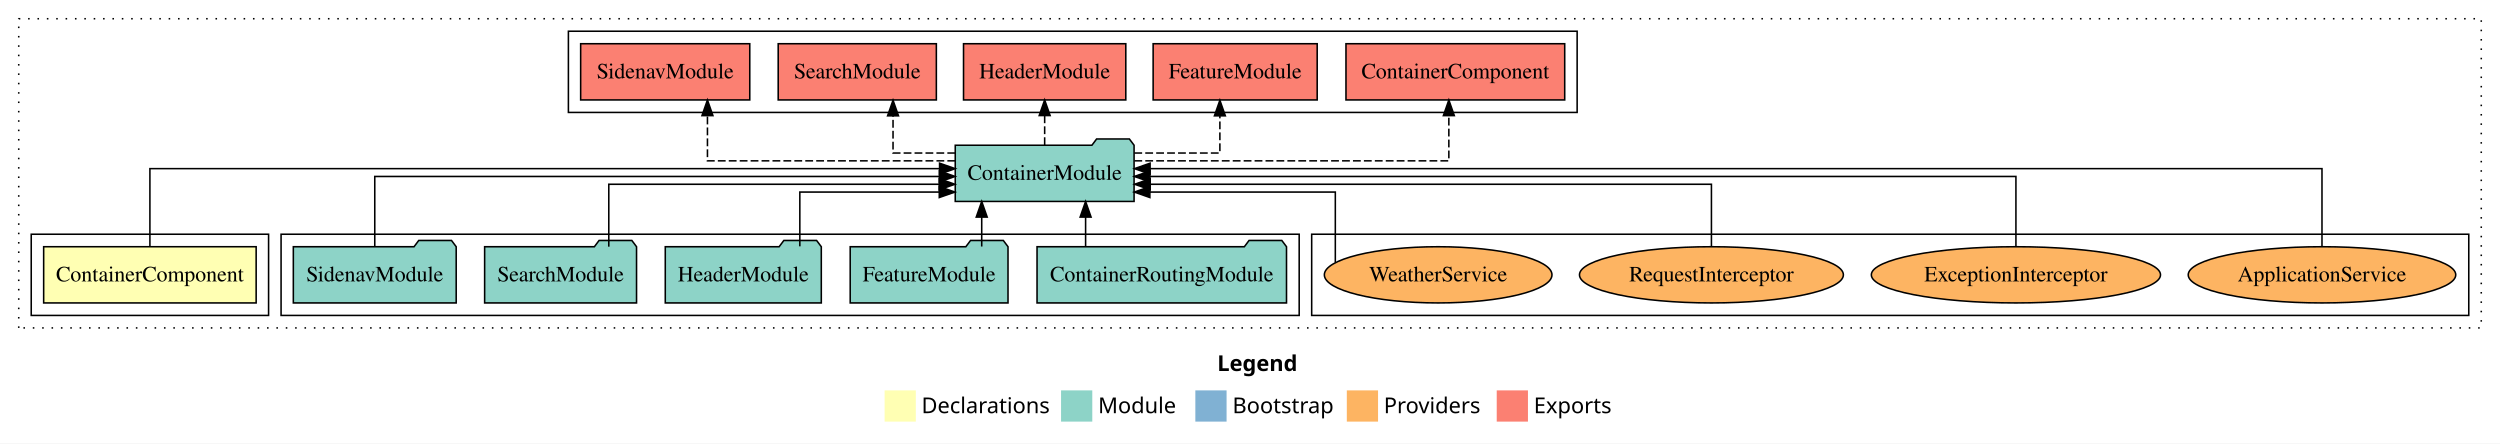
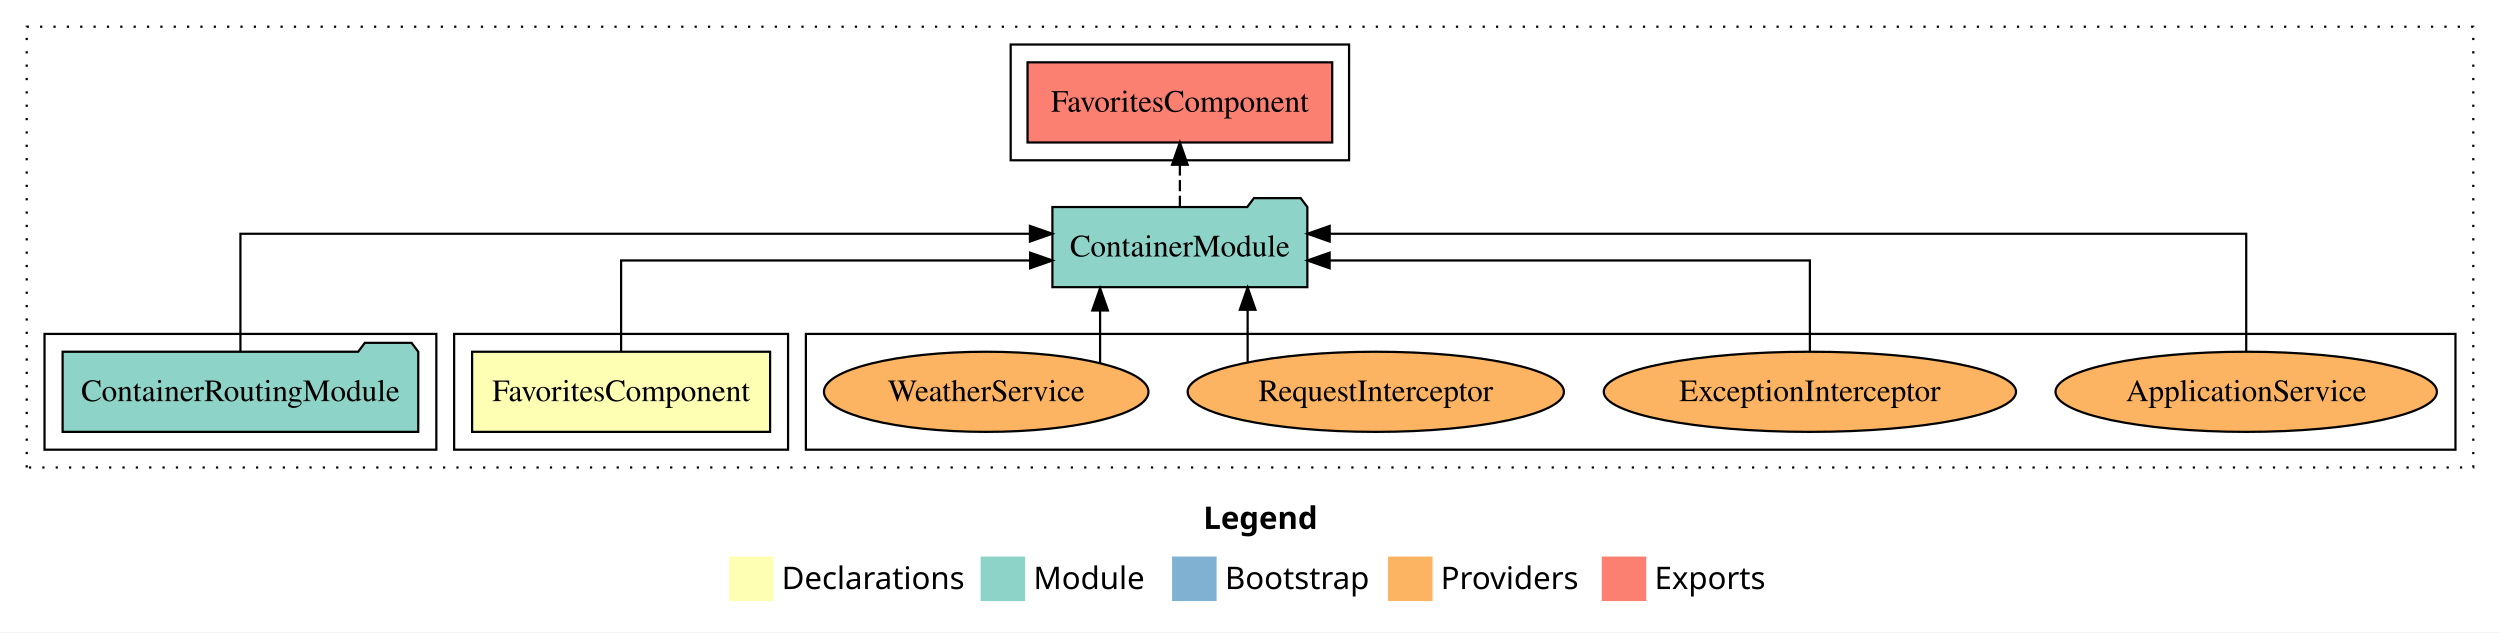
- <svg xmlns="http://www.w3.org/2000/svg" width="1601pt" height="284pt" viewBox="0.00 0.00 1601.00 284.00">
+ <svg xmlns="http://www.w3.org/2000/svg" width="1123pt" height="284pt" viewBox="0.00 0.00 1123.00 284.00">
  <g id="graph0" class="graph" transform="scale(1 1) rotate(0) translate(4 280)">
-     <polygon fill="white" stroke="transparent" points="-4,4 -4,-280 1597,-280 1597,4 -4,4" />
-     <text text-anchor="start" x="775.51" y="-42.4" font-family="sans-serif" font-weight="bold" font-size="14.00">Legend</text>
-     <polygon fill="#ffffb3" stroke="transparent" points="562.5,-10 562.5,-30 582.5,-30 582.5,-10 562.5,-10" />
-     <text text-anchor="start" x="586.13" y="-15.4" font-family="sans-serif" font-size="14.00">  Declarations</text>
-     <polygon fill="#8dd3c7" stroke="transparent" points="675.5,-10 675.5,-30 695.5,-30 695.5,-10 675.5,-10" />
-     <text text-anchor="start" x="699.23" y="-15.4" font-family="sans-serif" font-size="14.00">  Module</text>
-     <polygon fill="#80b1d3" stroke="transparent" points="761.5,-10 761.5,-30 781.5,-30 781.5,-10 761.5,-10" />
-     <text text-anchor="start" x="785.28" y="-15.4" font-family="sans-serif" font-size="14.00">  Bootstrap</text>
-     <polygon fill="#fdb462" stroke="transparent" points="858.5,-10 858.5,-30 878.5,-30 878.5,-10 858.5,-10" />
-     <text text-anchor="start" x="882.17" y="-15.4" font-family="sans-serif" font-size="14.00">  Providers</text>
-     <polygon fill="#fb8072" stroke="transparent" points="954.5,-10 954.5,-30 974.5,-30 974.5,-10 954.5,-10" />
-     <text text-anchor="start" x="978.23" y="-15.4" font-family="sans-serif" font-size="14.00">  Exports</text>
+     <polygon fill="white" stroke="transparent" points="-4,4 -4,-280 1119,-280 1119,4 -4,4" />
+     <text text-anchor="start" x="536.51" y="-42.4" font-family="sans-serif" font-weight="bold" font-size="14.00">Legend</text>
+     <polygon fill="#ffffb3" stroke="transparent" points="323.5,-10 323.5,-30 343.5,-30 343.5,-10 323.5,-10" />
+     <text text-anchor="start" x="347.13" y="-15.4" font-family="sans-serif" font-size="14.00">  Declarations</text>
+     <polygon fill="#8dd3c7" stroke="transparent" points="436.5,-10 436.5,-30 456.5,-30 456.5,-10 436.5,-10" />
+     <text text-anchor="start" x="460.23" y="-15.4" font-family="sans-serif" font-size="14.00">  Module</text>
+     <polygon fill="#80b1d3" stroke="transparent" points="522.5,-10 522.5,-30 542.5,-30 542.5,-10 522.5,-10" />
+     <text text-anchor="start" x="546.28" y="-15.4" font-family="sans-serif" font-size="14.00">  Bootstrap</text>
+     <polygon fill="#fdb462" stroke="transparent" points="619.5,-10 619.5,-30 639.5,-30 639.5,-10 619.5,-10" />
+     <text text-anchor="start" x="643.17" y="-15.4" font-family="sans-serif" font-size="14.00">  Providers</text>
+     <polygon fill="#fb8072" stroke="transparent" points="715.5,-10 715.5,-30 735.5,-30 735.5,-10 715.5,-10" />
+     <text text-anchor="start" x="739.23" y="-15.4" font-family="sans-serif" font-size="14.00">  Exports</text>
    <g id="clust1" class="cluster">
-       <polygon fill="none" stroke="black" stroke-dasharray="1,5" points="8,-70 8,-268 1585,-268 1585,-70 8,-70" />
+       <polygon fill="none" stroke="black" stroke-dasharray="1,5" points="8,-70 8,-268 1107,-268 1107,-70 8,-70" />
    </g>
    <g id="clust7" class="cluster">
-       <polygon fill="none" stroke="black" points="836,-78 836,-130 1577,-130 1577,-78 836,-78" />
+       <polygon fill="none" stroke="black" points="358,-78 358,-130 1099,-130 1099,-78 358,-78" />
+     </g>
+     <g id="clust2" class="cluster">
+       <polygon fill="none" stroke="black" points="200,-78 200,-130 350,-130 350,-78 200,-78" />
+     </g>
+     <g id="clust4" class="cluster">
+       <polygon fill="none" stroke="black" points="16,-78 16,-130 192,-130 192,-78 16,-78" />
    </g>
    <g id="clust5" class="cluster">
-       <polygon fill="none" stroke="black" points="360,-208 360,-260 1006,-260 1006,-208 360,-208" />
-     </g>
-     <g id="clust4" class="cluster">
-       <polygon fill="none" stroke="black" points="176,-78 176,-130 828,-130 828,-78 176,-78" />
-     </g>
-     <g id="clust2" class="cluster">
-       <polygon fill="none" stroke="black" points="16,-78 16,-130 168,-130 168,-78 16,-78" />
+       <polygon fill="none" stroke="black" points="450,-208 450,-260 602,-260 602,-208 450,-208" />
    </g>
    <g id="node1" class="node">
-       <polygon fill="#ffffb3" stroke="black" points="160.04,-122 23.96,-122 23.96,-86 160.04,-86 160.04,-122" />
-       <text text-anchor="middle" x="92" y="-99.8" font-family="Times,serif" font-size="14.00">ContainerComponent</text>
+       <polygon fill="#ffffb3" stroke="black" points="341.93,-122 208.07,-122 208.07,-86 341.93,-86 341.93,-122" />
+       <text text-anchor="middle" x="275" y="-99.8" font-family="Times,serif" font-size="14.00">FavoritesComponent</text>
    </g>
    <g id="node2" class="node">
-       <polygon fill="#8dd3c7" stroke="black" points="722.26,-187 719.26,-191 698.26,-191 695.26,-187 607.74,-187 607.74,-151 722.26,-151 722.26,-187" />
-       <text text-anchor="middle" x="665" y="-164.8" font-family="Times,serif" font-size="14.00">ContainerModule</text>
+       <polygon fill="#8dd3c7" stroke="black" points="583.26,-187 580.26,-191 559.26,-191 556.26,-187 468.74,-187 468.74,-151 583.26,-151 583.26,-187" />
+       <text text-anchor="middle" x="526" y="-164.8" font-family="Times,serif" font-size="14.00">ContainerModule</text>
    </g>
    <g id="edge1" class="edge">
-       <path fill="none" stroke="black" d="M92,-122.22C92,-142.37 92,-172 92,-172 92,-172 597.7,-172 597.7,-172" />
-       <polygon fill="black" stroke="black" points="597.7,-175.5 607.7,-172 597.7,-168.5 597.7,-175.5" />
+       <path fill="none" stroke="black" d="M275,-122.02C275,-139.37 275,-163 275,-163 275,-163 458.73,-163 458.73,-163" />
+       <polygon fill="black" stroke="black" points="458.73,-166.5 468.73,-163 458.73,-159.5 458.73,-166.5" />
+     </g>
+     <g id="node4" class="node">
+       <polygon fill="#fb8072" stroke="black" points="594.43,-252 457.57,-252 457.57,-216 594.43,-216 594.43,-252" />
+       <text text-anchor="middle" x="526" y="-229.8" font-family="Times,serif" font-size="14.00">FavoritesComponent </text>
+     </g>
+     <g id="edge3" class="edge">
+       <path fill="none" stroke="black" stroke-dasharray="5,2" d="M526,-187.11C526,-187.11 526,-205.99 526,-205.99" />
+       <polygon fill="black" stroke="black" points="522.5,-205.99 526,-215.99 529.5,-205.99 522.5,-205.99" />
+     </g>
+     <g id="node3" class="node">
+       <polygon fill="#8dd3c7" stroke="black" points="183.88,-122 180.88,-126 159.88,-126 156.88,-122 24.12,-122 24.12,-86 183.88,-86 183.88,-122" />
+       <text text-anchor="middle" x="104" y="-99.8" font-family="Times,serif" font-size="14.00">ContainerRoutingModule</text>
+     </g>
+     <g id="edge2" class="edge">
+       <path fill="none" stroke="black" d="M104,-122.28C104,-143.32 104,-175 104,-175 104,-175 458.65,-175 458.65,-175" />
+       <polygon fill="black" stroke="black" points="458.65,-178.5 468.65,-175 458.65,-171.5 458.65,-178.5" />
+     </g>
+     <g id="node5" class="node">
+       <ellipse fill="#fdb462" stroke="black" cx="1005" cy="-104" rx="85.67" ry="18" />
+       <text text-anchor="middle" x="1005" y="-99.8" font-family="Times,serif" font-size="14.00">ApplicationService</text>
+     </g>
+     <g id="edge4" class="edge">
+       <path fill="none" stroke="black" d="M1005,-122.28C1005,-143.32 1005,-175 1005,-175 1005,-175 593.3,-175 593.3,-175" />
+       <polygon fill="black" stroke="black" points="593.3,-171.5 583.3,-175 593.3,-178.5 593.3,-171.5" />
+     </g>
+     <g id="node6" class="node">
+       <ellipse fill="#fdb462" stroke="black" cx="809" cy="-104" rx="92.6" ry="18" />
+       <text text-anchor="middle" x="809" y="-99.8" font-family="Times,serif" font-size="14.00">ExceptionInterceptor</text>
+     </g>
+     <g id="edge5" class="edge">
+       <path fill="none" stroke="black" d="M809,-122.02C809,-139.37 809,-163 809,-163 809,-163 593.27,-163 593.27,-163" />
+       <polygon fill="black" stroke="black" points="593.27,-159.5 583.27,-163 593.27,-166.5 593.27,-159.5" />
+     </g>
+     <g id="node7" class="node">
+       <ellipse fill="#fdb462" stroke="black" cx="614" cy="-104" rx="84.51" ry="18" />
+       <text text-anchor="middle" x="614" y="-99.8" font-family="Times,serif" font-size="14.00">RequestInterceptor</text>
+     </g>
+     <g id="edge6" class="edge">
+       <path fill="none" stroke="black" d="M556.44,-117.47C556.44,-117.47 556.44,-140.86 556.44,-140.86" />
+       <polygon fill="black" stroke="black" points="552.94,-140.86 556.44,-150.86 559.94,-140.86 552.94,-140.86" />
    </g>
    <g id="node8" class="node">
-       <polygon fill="#fb8072" stroke="black" points="998.04,-252 857.96,-252 857.96,-216 998.04,-216 998.04,-252" />
-       <text text-anchor="middle" x="928" y="-229.8" font-family="Times,serif" font-size="14.00">ContainerComponent </text>
+       <ellipse fill="#fdb462" stroke="black" cx="439" cy="-104" rx="72.89" ry="18" />
+       <text text-anchor="middle" x="439" y="-99.8" font-family="Times,serif" font-size="14.00">WeatherService</text>
    </g>
    <g id="edge7" class="edge">
-       <path fill="none" stroke="black" stroke-dasharray="5,2" d="M722.44,-177C798.7,-177 923.84,-177 923.84,-177 923.84,-177 923.84,-205.96 923.84,-205.96" />
-       <polygon fill="black" stroke="black" points="920.34,-205.96 923.84,-215.96 927.34,-205.96 920.34,-205.96" />
-     </g>
-     <g id="node9" class="node">
-       <polygon fill="#fb8072" stroke="black" points="839.53,-252 734.47,-252 734.47,-216 839.53,-216 839.53,-252" />
-       <text text-anchor="middle" x="787" y="-229.8" font-family="Times,serif" font-size="14.00">FeatureModule </text>
-     </g>
-     <g id="edge8" class="edge">
-       <path fill="none" stroke="black" stroke-dasharray="5,2" d="M722.42,-182C750.03,-182 777.21,-182 777.21,-182 777.21,-182 777.21,-205.81 777.21,-205.81" />
-       <polygon fill="black" stroke="black" points="773.71,-205.81 777.21,-215.81 780.71,-205.81 773.71,-205.81" />
-     </g>
-     <g id="node10" class="node">
-       <polygon fill="#fb8072" stroke="black" points="716.96,-252 613.04,-252 613.04,-216 716.96,-216 716.96,-252" />
-       <text text-anchor="middle" x="665" y="-229.8" font-family="Times,serif" font-size="14.00">HeaderModule </text>
-     </g>
-     <g id="edge9" class="edge">
-       <path fill="none" stroke="black" stroke-dasharray="5,2" d="M665,-187.11C665,-187.11 665,-205.99 665,-205.99" />
-       <polygon fill="black" stroke="black" points="661.5,-205.99 665,-215.99 668.5,-205.99 661.5,-205.99" />
-     </g>
-     <g id="node11" class="node">
-       <polygon fill="#fb8072" stroke="black" points="595.64,-252 494.36,-252 494.36,-216 595.64,-216 595.64,-252" />
-       <text text-anchor="middle" x="545" y="-229.8" font-family="Times,serif" font-size="14.00">SearchModule </text>
-     </g>
-     <g id="edge10" class="edge">
-       <path fill="none" stroke="black" stroke-dasharray="5,2" d="M607.68,-182C586.65,-182 567.9,-182 567.9,-182 567.9,-182 567.9,-205.81 567.9,-205.81" />
-       <polygon fill="black" stroke="black" points="564.4,-205.81 567.9,-215.81 571.4,-205.81 564.4,-205.81" />
-     </g>
-     <g id="node12" class="node">
-       <polygon fill="#fb8072" stroke="black" points="476.15,-252 367.85,-252 367.85,-216 476.15,-216 476.15,-252" />
-       <text text-anchor="middle" x="422" y="-229.8" font-family="Times,serif" font-size="14.00">SidenavModule </text>
-     </g>
-     <g id="edge11" class="edge">
-       <path fill="none" stroke="black" stroke-dasharray="5,2" d="M607.7,-177C543.72,-177 449.05,-177 449.05,-177 449.05,-177 449.05,-205.96 449.05,-205.96" />
-       <polygon fill="black" stroke="black" points="445.55,-205.96 449.05,-215.96 452.55,-205.96 445.55,-205.96" />
-     </g>
-     <g id="node3" class="node">
-       <polygon fill="#8dd3c7" stroke="black" points="819.88,-122 816.88,-126 795.88,-126 792.88,-122 660.12,-122 660.12,-86 819.88,-86 819.88,-122" />
-       <text text-anchor="middle" x="740" y="-99.8" font-family="Times,serif" font-size="14.00">ContainerRoutingModule</text>
-     </g>
-     <g id="edge2" class="edge">
-       <path fill="none" stroke="black" d="M691.22,-122.11C691.22,-122.11 691.22,-140.99 691.22,-140.99" />
-       <polygon fill="black" stroke="black" points="687.72,-140.99 691.22,-150.99 694.72,-140.99 687.72,-140.99" />
-     </g>
-     <g id="node4" class="node">
-       <polygon fill="#8dd3c7" stroke="black" points="641.53,-122 638.53,-126 617.53,-126 614.53,-122 540.47,-122 540.47,-86 641.53,-86 641.53,-122" />
-       <text text-anchor="middle" x="591" y="-99.8" font-family="Times,serif" font-size="14.00">FeatureModule</text>
-     </g>
-     <g id="edge3" class="edge">
-       <path fill="none" stroke="black" d="M624.69,-122.11C624.69,-122.11 624.69,-140.99 624.69,-140.99" />
-       <polygon fill="black" stroke="black" points="621.19,-140.99 624.69,-150.99 628.19,-140.99 621.19,-140.99" />
-     </g>
-     <g id="node5" class="node">
-       <polygon fill="#8dd3c7" stroke="black" points="521.96,-122 518.96,-126 497.96,-126 494.96,-122 422.04,-122 422.04,-86 521.96,-86 521.96,-122" />
-       <text text-anchor="middle" x="472" y="-99.8" font-family="Times,serif" font-size="14.00">HeaderModule</text>
-     </g>
-     <g id="edge4" class="edge">
-       <path fill="none" stroke="black" d="M508.21,-122.24C508.21,-137.57 508.21,-157 508.21,-157 508.21,-157 597.51,-157 597.51,-157" />
-       <polygon fill="black" stroke="black" points="597.51,-160.5 607.51,-157 597.51,-153.5 597.51,-160.5" />
-     </g>
-     <g id="node6" class="node">
-       <polygon fill="#8dd3c7" stroke="black" points="403.64,-122 400.64,-126 379.64,-126 376.64,-122 306.36,-122 306.36,-86 403.64,-86 403.64,-122" />
-       <text text-anchor="middle" x="355" y="-99.8" font-family="Times,serif" font-size="14.00">SearchModule</text>
-     </g>
-     <g id="edge5" class="edge">
-       <path fill="none" stroke="black" d="M385.87,-122.03C385.87,-139.06 385.87,-162 385.87,-162 385.87,-162 597.5,-162 597.5,-162" />
-       <polygon fill="black" stroke="black" points="597.5,-165.5 607.5,-162 597.5,-158.5 597.5,-165.5" />
-     </g>
-     <g id="node7" class="node">
-       <polygon fill="#8dd3c7" stroke="black" points="288.15,-122 285.15,-126 264.15,-126 261.15,-122 183.85,-122 183.85,-86 288.15,-86 288.15,-122" />
-       <text text-anchor="middle" x="236" y="-99.8" font-family="Times,serif" font-size="14.00">SidenavModule</text>
-     </g>
-     <g id="edge6" class="edge">
-       <path fill="none" stroke="black" d="M236,-122.22C236,-140.83 236,-167 236,-167 236,-167 597.59,-167 597.59,-167" />
-       <polygon fill="black" stroke="black" points="597.59,-170.5 607.59,-167 597.59,-163.5 597.59,-170.5" />
-     </g>
-     <g id="node13" class="node">
-       <ellipse fill="#fdb462" stroke="black" cx="1483" cy="-104" rx="85.67" ry="18" />
-       <text text-anchor="middle" x="1483" y="-99.8" font-family="Times,serif" font-size="14.00">ApplicationService</text>
-     </g>
-     <g id="edge12" class="edge">
-       <path fill="none" stroke="black" d="M1483,-122.22C1483,-142.37 1483,-172 1483,-172 1483,-172 732.52,-172 732.52,-172" />
-       <polygon fill="black" stroke="black" points="732.52,-168.5 722.52,-172 732.52,-175.5 732.52,-168.5" />
-     </g>
-     <g id="node14" class="node">
-       <ellipse fill="#fdb462" stroke="black" cx="1287" cy="-104" rx="92.6" ry="18" />
-       <text text-anchor="middle" x="1287" y="-99.8" font-family="Times,serif" font-size="14.00">ExceptionInterceptor</text>
-     </g>
-     <g id="edge13" class="edge">
-       <path fill="none" stroke="black" d="M1287,-122.22C1287,-140.83 1287,-167 1287,-167 1287,-167 732.4,-167 732.4,-167" />
-       <polygon fill="black" stroke="black" points="732.4,-163.5 722.4,-167 732.4,-170.5 732.4,-163.5" />
-     </g>
-     <g id="node15" class="node">
-       <ellipse fill="#fdb462" stroke="black" cx="1092" cy="-104" rx="84.51" ry="18" />
-       <text text-anchor="middle" x="1092" y="-99.8" font-family="Times,serif" font-size="14.00">RequestInterceptor</text>
-     </g>
-     <g id="edge14" class="edge">
-       <path fill="none" stroke="black" d="M1092,-122.03C1092,-139.06 1092,-162 1092,-162 1092,-162 732.59,-162 732.59,-162" />
-       <polygon fill="black" stroke="black" points="732.59,-158.5 722.59,-162 732.59,-165.5 732.59,-158.5" />
-     </g>
-     <g id="node16" class="node">
-       <ellipse fill="#fdb462" stroke="black" cx="917" cy="-104" rx="72.89" ry="18" />
-       <text text-anchor="middle" x="917" y="-99.8" font-family="Times,serif" font-size="14.00">WeatherService</text>
-     </g>
-     <g id="edge15" class="edge">
-       <path fill="none" stroke="black" d="M851.14,-111.82C851.14,-126.56 851.14,-157 851.14,-157 851.14,-157 732.37,-157 732.37,-157" />
-       <polygon fill="black" stroke="black" points="732.37,-153.5 722.37,-157 732.37,-160.5 732.37,-153.5" />
+       <path fill="none" stroke="black" d="M490.16,-116.84C490.16,-116.84 490.16,-140.52 490.16,-140.52" />
+       <polygon fill="black" stroke="black" points="486.66,-140.52 490.16,-150.52 493.66,-140.52 486.66,-140.52" />
    </g>
  </g>
</svg>
